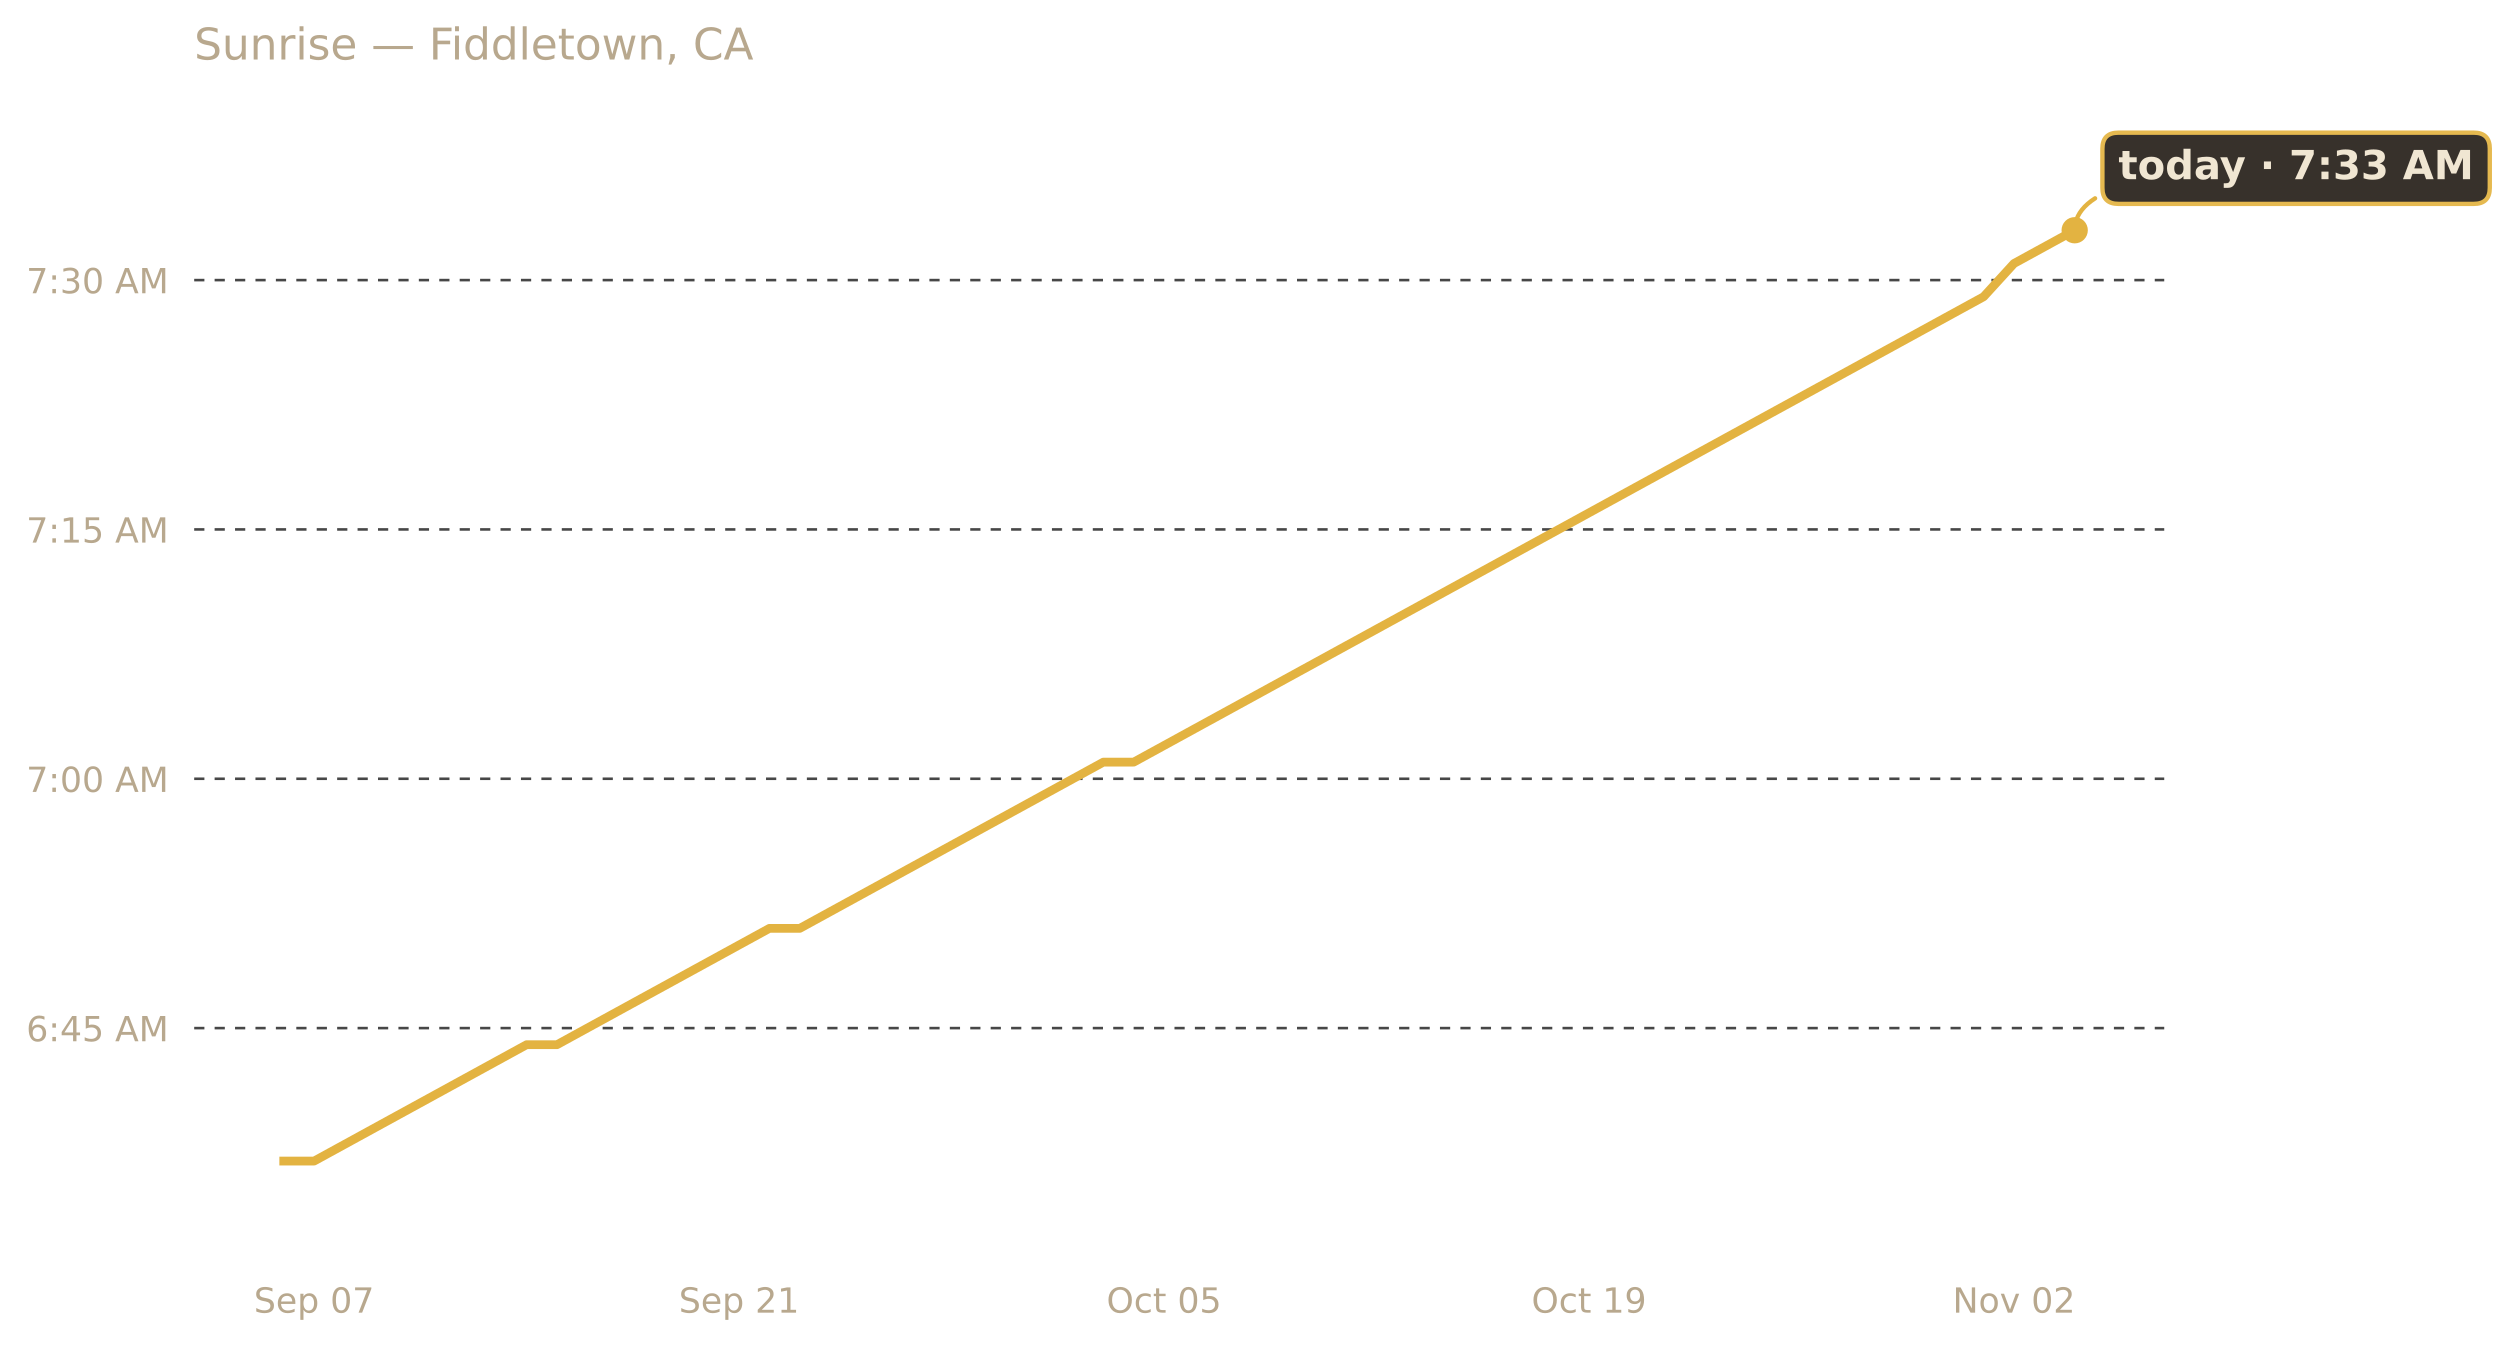
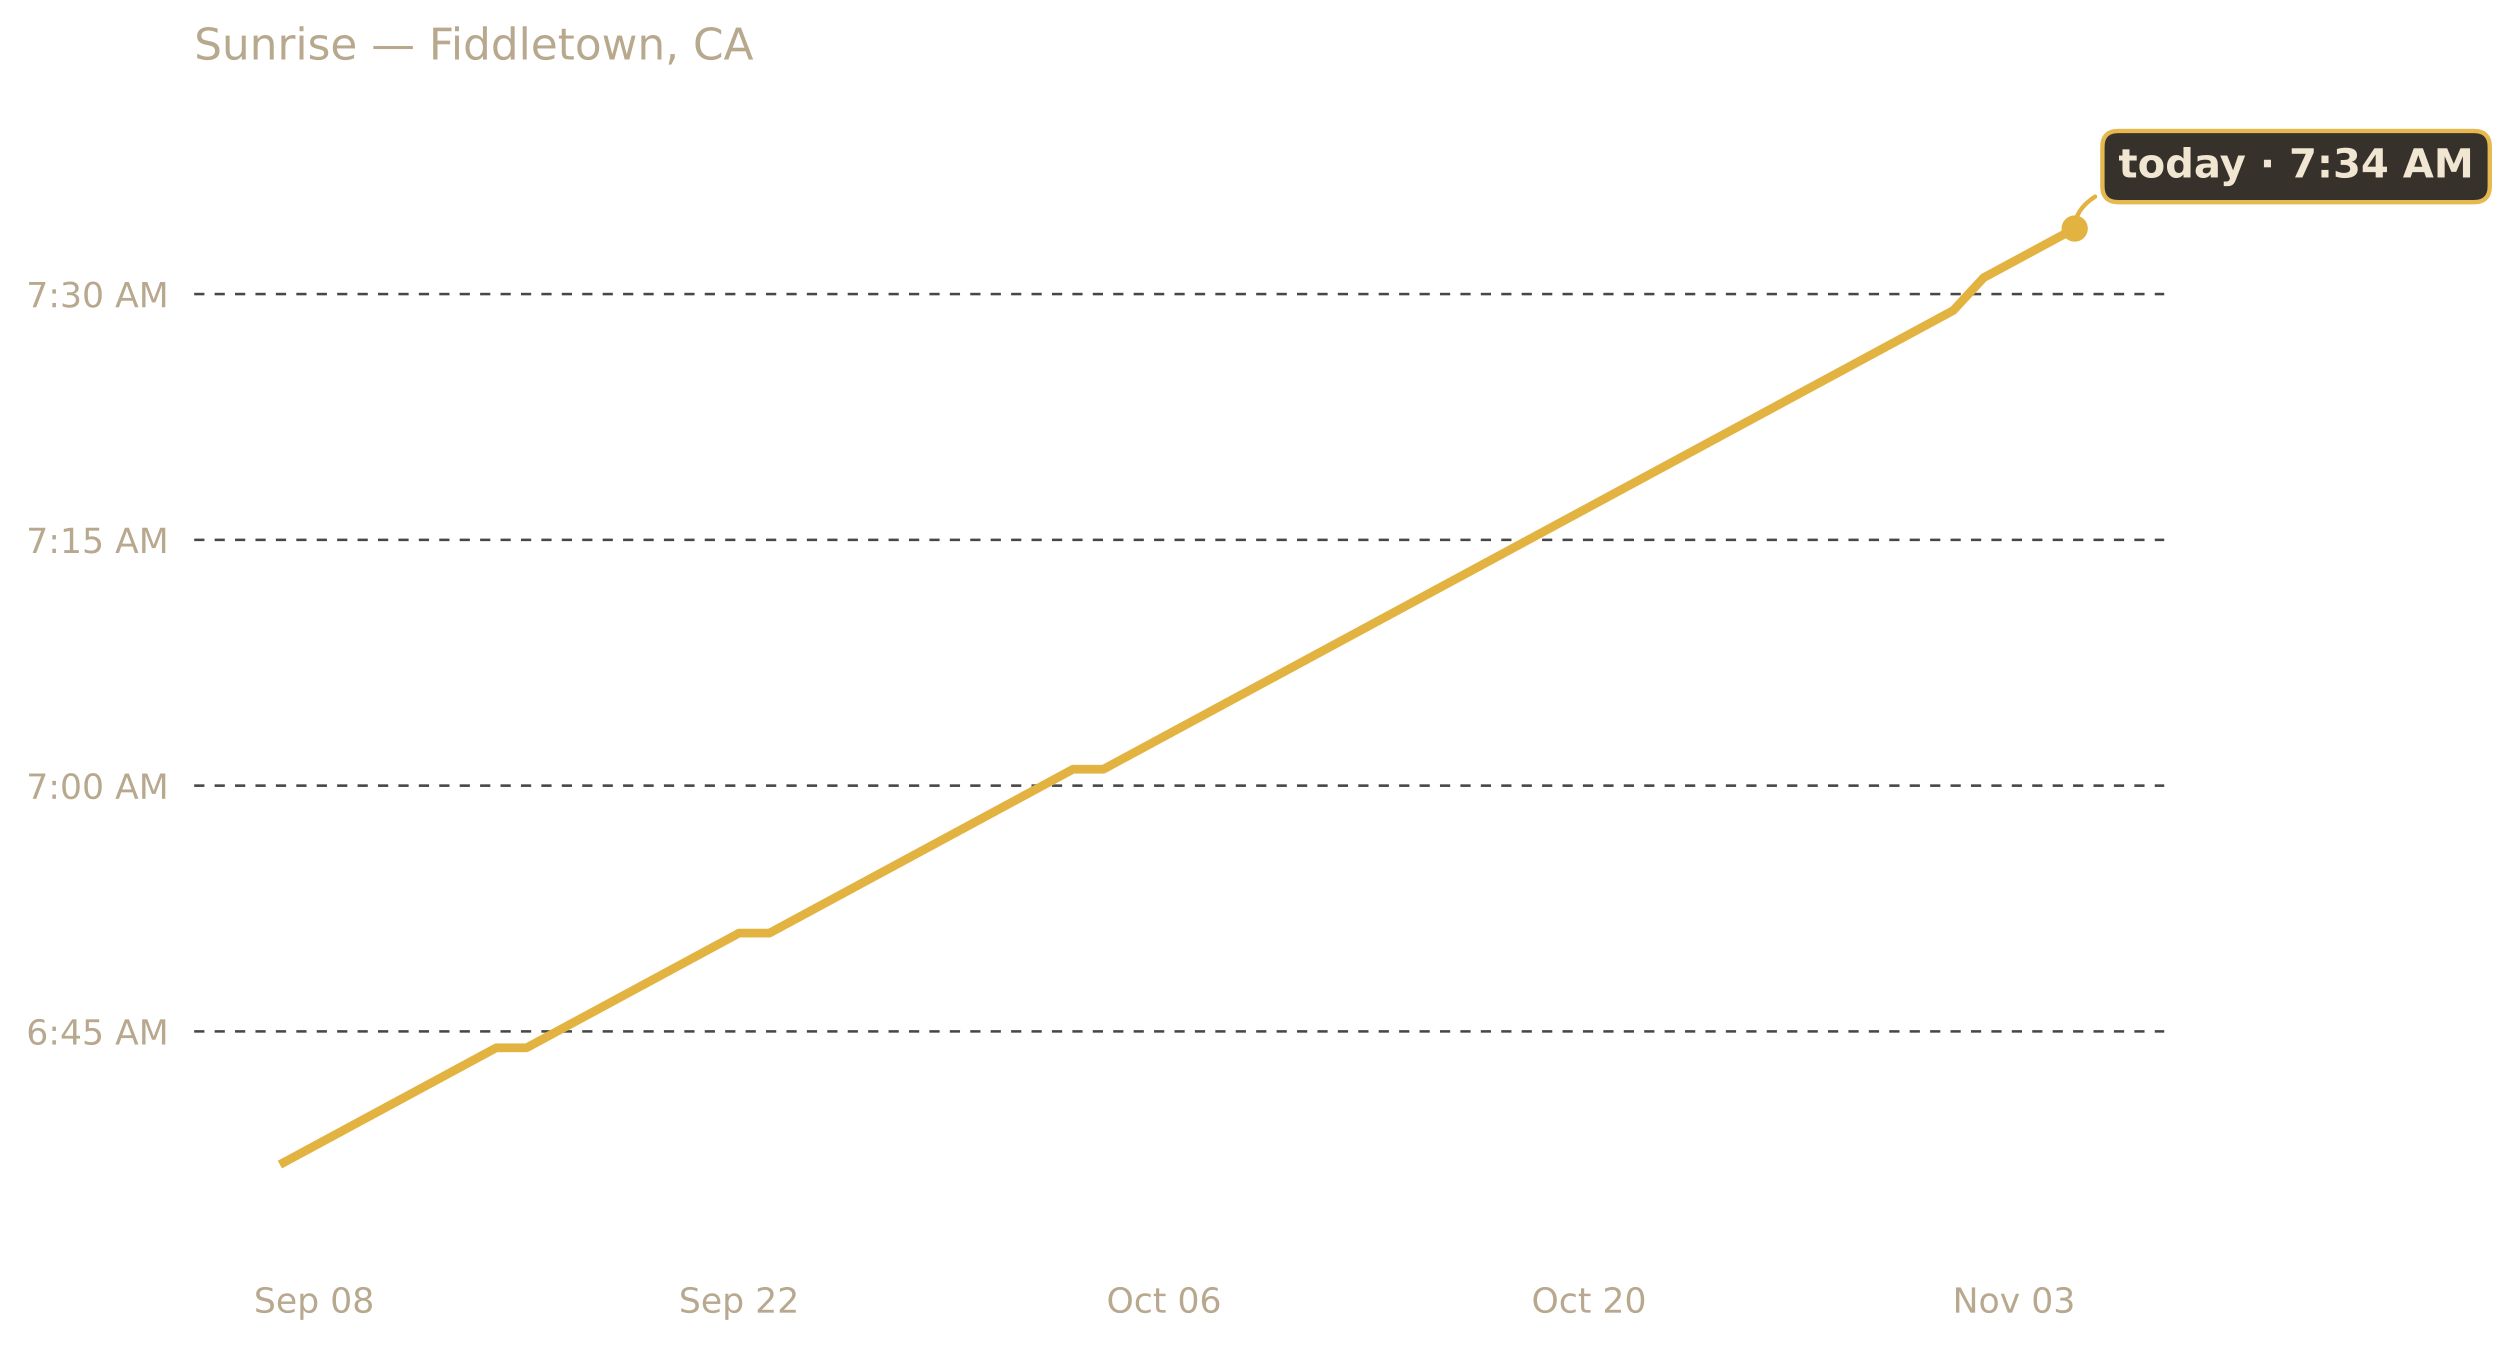
<svg xmlns="http://www.w3.org/2000/svg" xmlns:xlink="http://www.w3.org/1999/xlink" width="685.516pt" height="369.112pt" viewBox="0 0 685.516 369.112" version="1.1">
  <defs>
    <style type="text/css">*{stroke-linejoin: round; stroke-linecap: butt}</style>
  </defs>
  <g id="figure_1">
    <g id="patch_1">
      <path d="M 0 369.112  L 685.516 369.112  L 685.516 0  L 0 0  L 0 369.112  z " style="fill: none; opacity: 0" />
    </g>
    <g id="axes_1">
      <g id="patch_2">
        <path d="M 53.248 345.718  L 593.447 345.718  L 593.447 30.318  L 53.248 30.318  L 53.248 345.718  z " style="fill: none" />
      </g>
      <g id="matplotlib.axis_1">
        <g id="xtick_1">
          <g id="text_1">
            <g style="fill: #b8a88e" transform="translate(69.6183 359.9366) scale(0.095 -0.095)">
              <defs>
                <path id="DejaVuSans-53" d="M 3425 4513  L 3425 3897  Q 3066 4069 2747 4153  Q 2428 4238 2131 4238  Q 1616 4238 1336 4038  Q 1056 3838 1056 3469  Q 1056 3159 1242 3001  Q 1428 2844 1947 2747  L 2328 2669  Q 3034 2534 3370 2195  Q 3706 1856 3706 1288  Q 3706 609 3251 259  Q 2797 -91 1919 -91  Q 1588 -91 1214 -16  Q 841 59 441 206  L 441 856  Q 825 641 1194 531  Q 1563 422 1919 422  Q 2459 422 2753 634  Q 3047 847 3047 1241  Q 3047 1584 2836 1778  Q 2625 1972 2144 2069  L 1759 2144  Q 1053 2284 737 2584  Q 422 2884 422 3419  Q 422 4038 858 4394  Q 1294 4750 2059 4750  Q 2388 4750 2728 4690  Q 3069 4631 3425 4513  z " transform="scale(0.015625)" />
                <path id="DejaVuSans-65" d="M 3597 1894  L 3597 1613  L 953 1613  Q 991 1019 1311 708  Q 1631 397 2203 397  Q 2534 397 2845 478  Q 3156 559 3463 722  L 3463 178  Q 3153 47 2828 -22  Q 2503 -91 2169 -91  Q 1331 -91 842 396  Q 353 884 353 1716  Q 353 2575 817 3079  Q 1281 3584 2069 3584  Q 2775 3584 3186 3129  Q 3597 2675 3597 1894  z M 3022 2063  Q 3016 2534 2758 2815  Q 2500 3097 2075 3097  Q 1594 3097 1305 2825  Q 1016 2553 972 2059  L 3022 2063  z " transform="scale(0.015625)" />
                <path id="DejaVuSans-70" d="M 1159 525  L 1159 -1331  L 581 -1331  L 581 3500  L 1159 3500  L 1159 2969  Q 1341 3281 1617 3432  Q 1894 3584 2278 3584  Q 2916 3584 3314 3078  Q 3713 2572 3713 1747  Q 3713 922 3314 415  Q 2916 -91 2278 -91  Q 1894 -91 1617 61  Q 1341 213 1159 525  z M 3116 1747  Q 3116 2381 2855 2742  Q 2594 3103 2138 3103  Q 1681 3103 1420 2742  Q 1159 2381 1159 1747  Q 1159 1113 1420 752  Q 1681 391 2138 391  Q 2594 391 2855 752  Q 3116 1113 3116 1747  z " transform="scale(0.015625)" />
                <path id="DejaVuSans-20" transform="scale(0.015625)" />
                <path id="DejaVuSans-30" d="M 2034 4250  Q 1547 4250 1301 3770  Q 1056 3291 1056 2328  Q 1056 1369 1301 889  Q 1547 409 2034 409  Q 2525 409 2770 889  Q 3016 1369 3016 2328  Q 3016 3291 2770 3770  Q 2525 4250 2034 4250  z M 2034 4750  Q 2819 4750 3233 4129  Q 3647 3509 3647 2328  Q 3647 1150 3233 529  Q 2819 -91 2034 -91  Q 1250 -91 836 529  Q 422 1150 422 2328  Q 422 3509 836 4129  Q 1250 4750 2034 4750  z " transform="scale(0.015625)" />
-                 <path id="DejaVuSans-37" d="M 525 4666  L 3525 4666  L 3525 4397  L 1831 0  L 1172 0  L 2766 4134  L 525 4134  L 525 4666  z " transform="scale(0.015625)" />
+                 <path id="DejaVuSans-38" d="M 2034 2216  Q 1584 2216 1326 1975  Q 1069 1734 1069 1313  Q 1069 891 1326 650  Q 1584 409 2034 409  Q 2484 409 2743 651  Q 3003 894 3003 1313  Q 3003 1734 2745 1975  Q 2488 2216 2034 2216  z M 1403 2484  Q 997 2584 770 2862  Q 544 3141 544 3541  Q 544 4100 942 4425  Q 1341 4750 2034 4750  Q 2731 4750 3128 4425  Q 3525 4100 3525 3541  Q 3525 3141 3298 2862  Q 3072 2584 2669 2484  Q 3125 2378 3379 2068  Q 3634 1759 3634 1313  Q 3634 634 3220 271  Q 2806 -91 2034 -91  Q 1263 -91 848 271  Q 434 634 434 1313  Q 434 1759 690 2068  Q 947 2378 1403 2484  z M 1172 3481  Q 1172 3119 1398 2916  Q 1625 2713 2034 2713  Q 2441 2713 2670 2916  Q 2900 3119 2900 3481  Q 2900 3844 2670 4047  Q 2441 4250 2034 4250  Q 1625 4250 1398 4047  Q 1172 3844 1172 3481  z " transform="scale(0.015625)" />
              </defs>
              <use xlink:href="#DejaVuSans-53" />
              <use xlink:href="#DejaVuSans-65" x="63.477" />
              <use xlink:href="#DejaVuSans-70" x="125" />
              <use xlink:href="#DejaVuSans-20" x="188.477" />
              <use xlink:href="#DejaVuSans-30" x="220.264" />
-               <use xlink:href="#DejaVuSans-37" x="283.887" />
+               <use xlink:href="#DejaVuSans-38" x="283.887" />
            </g>
          </g>
        </g>
        <g id="xtick_2">
          <g id="text_2">
            <g style="fill: #b8a88e" transform="translate(186.1481 359.9366) scale(0.095 -0.095)">
              <defs>
                <path id="DejaVuSans-32" d="M 1228 531  L 3431 531  L 3431 0  L 469 0  L 469 531  Q 828 903 1448 1529  Q 2069 2156 2228 2338  Q 2531 2678 2651 2914  Q 2772 3150 2772 3378  Q 2772 3750 2511 3984  Q 2250 4219 1831 4219  Q 1534 4219 1204 4116  Q 875 4013 500 3803  L 500 4441  Q 881 4594 1212 4672  Q 1544 4750 1819 4750  Q 2544 4750 2975 4387  Q 3406 4025 3406 3419  Q 3406 3131 3298 2873  Q 3191 2616 2906 2266  Q 2828 2175 2409 1742  Q 1991 1309 1228 531  z " transform="scale(0.015625)" />
-                 <path id="DejaVuSans-31" d="M 794 531  L 1825 531  L 1825 4091  L 703 3866  L 703 4441  L 1819 4666  L 2450 4666  L 2450 531  L 3481 531  L 3481 0  L 794 0  L 794 531  z " transform="scale(0.015625)" />
              </defs>
              <use xlink:href="#DejaVuSans-53" />
              <use xlink:href="#DejaVuSans-65" x="63.477" />
              <use xlink:href="#DejaVuSans-70" x="125" />
              <use xlink:href="#DejaVuSans-20" x="188.477" />
              <use xlink:href="#DejaVuSans-32" x="220.264" />
-               <use xlink:href="#DejaVuSans-31" x="283.887" />
+               <use xlink:href="#DejaVuSans-32" x="283.887" />
            </g>
          </g>
        </g>
        <g id="xtick_3">
          <g id="text_3">
            <g style="fill: #b8a88e" transform="translate(303.4187 359.9366) scale(0.095 -0.095)">
              <defs>
                <path id="DejaVuSans-4f" d="M 2522 4238  Q 1834 4238 1429 3725  Q 1025 3213 1025 2328  Q 1025 1447 1429 934  Q 1834 422 2522 422  Q 3209 422 3611 934  Q 4013 1447 4013 2328  Q 4013 3213 3611 3725  Q 3209 4238 2522 4238  z M 2522 4750  Q 3503 4750 4090 4092  Q 4678 3434 4678 2328  Q 4678 1225 4090 567  Q 3503 -91 2522 -91  Q 1538 -91 948 565  Q 359 1222 359 2328  Q 359 3434 948 4092  Q 1538 4750 2522 4750  z " transform="scale(0.015625)" />
                <path id="DejaVuSans-63" d="M 3122 3366  L 3122 2828  Q 2878 2963 2633 3030  Q 2388 3097 2138 3097  Q 1578 3097 1268 2742  Q 959 2388 959 1747  Q 959 1106 1268 751  Q 1578 397 2138 397  Q 2388 397 2633 464  Q 2878 531 3122 666  L 3122 134  Q 2881 22 2623 -34  Q 2366 -91 2075 -91  Q 1284 -91 818 406  Q 353 903 353 1747  Q 353 2603 823 3093  Q 1294 3584 2113 3584  Q 2378 3584 2631 3529  Q 2884 3475 3122 3366  z " transform="scale(0.015625)" />
                <path id="DejaVuSans-74" d="M 1172 4494  L 1172 3500  L 2356 3500  L 2356 3053  L 1172 3053  L 1172 1153  Q 1172 725 1289 603  Q 1406 481 1766 481  L 2356 481  L 2356 0  L 1766 0  Q 1100 0 847 248  Q 594 497 594 1153  L 594 3053  L 172 3053  L 172 3500  L 594 3500  L 594 4494  L 1172 4494  z " transform="scale(0.015625)" />
-                 <path id="DejaVuSans-35" d="M 691 4666  L 3169 4666  L 3169 4134  L 1269 4134  L 1269 2991  Q 1406 3038 1543 3061  Q 1681 3084 1819 3084  Q 2600 3084 3056 2656  Q 3513 2228 3513 1497  Q 3513 744 3044 326  Q 2575 -91 1722 -91  Q 1428 -91 1123 -41  Q 819 9 494 109  L 494 744  Q 775 591 1075 516  Q 1375 441 1709 441  Q 2250 441 2565 725  Q 2881 1009 2881 1497  Q 2881 1984 2565 2268  Q 2250 2553 1709 2553  Q 1456 2553 1204 2497  Q 953 2441 691 2322  L 691 4666  z " transform="scale(0.015625)" />
+                 <path id="DejaVuSans-36" d="M 2113 2584  Q 1688 2584 1439 2293  Q 1191 2003 1191 1497  Q 1191 994 1439 701  Q 1688 409 2113 409  Q 2538 409 2786 701  Q 3034 994 3034 1497  Q 3034 2003 2786 2293  Q 2538 2584 2113 2584  z M 3366 4563  L 3366 3988  Q 3128 4100 2886 4159  Q 2644 4219 2406 4219  Q 1781 4219 1451 3797  Q 1122 3375 1075 2522  Q 1259 2794 1537 2939  Q 1816 3084 2150 3084  Q 2853 3084 3261 2657  Q 3669 2231 3669 1497  Q 3669 778 3244 343  Q 2819 -91 2113 -91  Q 1303 -91 875 529  Q 447 1150 447 2328  Q 447 3434 972 4092  Q 1497 4750 2381 4750  Q 2619 4750 2861 4703  Q 3103 4656 3366 4563  z " transform="scale(0.015625)" />
              </defs>
              <use xlink:href="#DejaVuSans-4f" />
              <use xlink:href="#DejaVuSans-63" x="78.711" />
              <use xlink:href="#DejaVuSans-74" x="133.691" />
              <use xlink:href="#DejaVuSans-20" x="172.9" />
              <use xlink:href="#DejaVuSans-30" x="204.688" />
-               <use xlink:href="#DejaVuSans-35" x="268.311" />
+               <use xlink:href="#DejaVuSans-36" x="268.311" />
            </g>
          </g>
        </g>
        <g id="xtick_4">
          <g id="text_4">
            <g style="fill: #b8a88e" transform="translate(419.9486 359.9366) scale(0.095 -0.095)">
-               <defs>
-                 <path id="DejaVuSans-39" d="M 703 97  L 703 672  Q 941 559 1184 500  Q 1428 441 1663 441  Q 2288 441 2617 861  Q 2947 1281 2994 2138  Q 2813 1869 2534 1725  Q 2256 1581 1919 1581  Q 1219 1581 811 2004  Q 403 2428 403 3163  Q 403 3881 828 4315  Q 1253 4750 1959 4750  Q 2769 4750 3195 4129  Q 3622 3509 3622 2328  Q 3622 1225 3098 567  Q 2575 -91 1691 -91  Q 1453 -91 1209 -44  Q 966 3 703 97  z M 1959 2075  Q 2384 2075 2632 2365  Q 2881 2656 2881 3163  Q 2881 3666 2632 3958  Q 2384 4250 1959 4250  Q 1534 4250 1286 3958  Q 1038 3666 1038 3163  Q 1038 2656 1286 2365  Q 1534 2075 1959 2075  z " transform="scale(0.015625)" />
-               </defs>
              <use xlink:href="#DejaVuSans-4f" />
              <use xlink:href="#DejaVuSans-63" x="78.711" />
              <use xlink:href="#DejaVuSans-74" x="133.691" />
              <use xlink:href="#DejaVuSans-20" x="172.9" />
-               <use xlink:href="#DejaVuSans-31" x="204.688" />
-               <use xlink:href="#DejaVuSans-39" x="268.311" />
+               <use xlink:href="#DejaVuSans-32" x="204.688" />
+               <use xlink:href="#DejaVuSans-30" x="268.311" />
            </g>
          </g>
        </g>
        <g id="xtick_5">
          <g id="text_5">
            <g style="fill: #b8a88e" transform="translate(535.42 359.9366) scale(0.095 -0.095)">
              <defs>
                <path id="DejaVuSans-4e" d="M 628 4666  L 1478 4666  L 3547 763  L 3547 4666  L 4159 4666  L 4159 0  L 3309 0  L 1241 3903  L 1241 0  L 628 0  L 628 4666  z " transform="scale(0.015625)" />
                <path id="DejaVuSans-6f" d="M 1959 3097  Q 1497 3097 1228 2736  Q 959 2375 959 1747  Q 959 1119 1226 758  Q 1494 397 1959 397  Q 2419 397 2687 759  Q 2956 1122 2956 1747  Q 2956 2369 2687 2733  Q 2419 3097 1959 3097  z M 1959 3584  Q 2709 3584 3137 3096  Q 3566 2609 3566 1747  Q 3566 888 3137 398  Q 2709 -91 1959 -91  Q 1206 -91 779 398  Q 353 888 353 1747  Q 353 2609 779 3096  Q 1206 3584 1959 3584  z " transform="scale(0.015625)" />
                <path id="DejaVuSans-76" d="M 191 3500  L 800 3500  L 1894 563  L 2988 3500  L 3597 3500  L 2284 0  L 1503 0  L 191 3500  z " transform="scale(0.015625)" />
+                 <path id="DejaVuSans-33" d="M 2597 2516  Q 3050 2419 3304 2112  Q 3559 1806 3559 1356  Q 3559 666 3084 287  Q 2609 -91 1734 -91  Q 1441 -91 1130 -33  Q 819 25 488 141  L 488 750  Q 750 597 1062 519  Q 1375 441 1716 441  Q 2309 441 2620 675  Q 2931 909 2931 1356  Q 2931 1769 2642 2001  Q 2353 2234 1838 2234  L 1294 2234  L 1294 2753  L 1863 2753  Q 2328 2753 2575 2939  Q 2822 3125 2822 3475  Q 2822 3834 2567 4026  Q 2313 4219 1838 4219  Q 1578 4219 1281 4162  Q 984 4106 628 3988  L 628 4550  Q 988 4650 1302 4700  Q 1616 4750 1894 4750  Q 2613 4750 3031 4423  Q 3450 4097 3450 3541  Q 3450 3153 3228 2886  Q 3006 2619 2597 2516  z " transform="scale(0.015625)" />
              </defs>
              <use xlink:href="#DejaVuSans-4e" />
              <use xlink:href="#DejaVuSans-6f" x="74.805" />
              <use xlink:href="#DejaVuSans-76" x="135.986" />
              <use xlink:href="#DejaVuSans-20" x="195.166" />
              <use xlink:href="#DejaVuSans-30" x="226.953" />
-               <use xlink:href="#DejaVuSans-32" x="290.576" />
+               <use xlink:href="#DejaVuSans-33" x="290.576" />
            </g>
          </g>
        </g>
      </g>
      <g id="matplotlib.axis_2">
        <g id="ytick_1">
          <g id="line2d_1">
-             <path d="M 53.248 281.909  L 593.447 281.909  " clip-path="url(#pd5f3e07968)" style="fill: none; stroke-dasharray: 2.8,2.8; stroke-dashoffset: 0; stroke: #474747; stroke-width: 0.7" />
+             <path d="M 53.248 282.818  L 593.447 282.818  " clip-path="url(#pf8ebdeb19d)" style="fill: none; stroke-dasharray: 2.8,2.8; stroke-dashoffset: 0; stroke: #474747; stroke-width: 0.7" />
          </g>
          <g id="text_6">
-             <g style="fill: #b8a88e" transform="translate(7.2 285.5181) scale(0.095 -0.095)">
-               <defs>
-                 <path id="DejaVuSans-36" d="M 2113 2584  Q 1688 2584 1439 2293  Q 1191 2003 1191 1497  Q 1191 994 1439 701  Q 1688 409 2113 409  Q 2538 409 2786 701  Q 3034 994 3034 1497  Q 3034 2003 2786 2293  Q 2538 2584 2113 2584  z M 3366 4563  L 3366 3988  Q 3128 4100 2886 4159  Q 2644 4219 2406 4219  Q 1781 4219 1451 3797  Q 1122 3375 1075 2522  Q 1259 2794 1537 2939  Q 1816 3084 2150 3084  Q 2853 3084 3261 2657  Q 3669 2231 3669 1497  Q 3669 778 3244 343  Q 2819 -91 2113 -91  Q 1303 -91 875 529  Q 447 1150 447 2328  Q 447 3434 972 4092  Q 1497 4750 2381 4750  Q 2619 4750 2861 4703  Q 3103 4656 3366 4563  z " transform="scale(0.015625)" />
+             <g style="fill: #b8a88e" transform="translate(7.2 286.4271) scale(0.095 -0.095)">
+               <defs>
                <path id="DejaVuSans-3a" d="M 750 794  L 1409 794  L 1409 0  L 750 0  L 750 794  z M 750 3309  L 1409 3309  L 1409 2516  L 750 2516  L 750 3309  z " transform="scale(0.015625)" />
                <path id="DejaVuSans-34" d="M 2419 4116  L 825 1625  L 2419 1625  L 2419 4116  z M 2253 4666  L 3047 4666  L 3047 1625  L 3713 1625  L 3713 1100  L 3047 1100  L 3047 0  L 2419 0  L 2419 1100  L 313 1100  L 313 1709  L 2253 4666  z " transform="scale(0.015625)" />
+                 <path id="DejaVuSans-35" d="M 691 4666  L 3169 4666  L 3169 4134  L 1269 4134  L 1269 2991  Q 1406 3038 1543 3061  Q 1681 3084 1819 3084  Q 2600 3084 3056 2656  Q 3513 2228 3513 1497  Q 3513 744 3044 326  Q 2575 -91 1722 -91  Q 1428 -91 1123 -41  Q 819 9 494 109  L 494 744  Q 775 591 1075 516  Q 1375 441 1709 441  Q 2250 441 2565 725  Q 2881 1009 2881 1497  Q 2881 1984 2565 2268  Q 2250 2553 1709 2553  Q 1456 2553 1204 2497  Q 953 2441 691 2322  L 691 4666  z " transform="scale(0.015625)" />
                <path id="DejaVuSans-41" d="M 2188 4044  L 1331 1722  L 3047 1722  L 2188 4044  z M 1831 4666  L 2547 4666  L 4325 0  L 3669 0  L 3244 1197  L 1141 1197  L 716 0  L 50 0  L 1831 4666  z " transform="scale(0.015625)" />
                <path id="DejaVuSans-4d" d="M 628 4666  L 1569 4666  L 2759 1491  L 3956 4666  L 4897 4666  L 4897 0  L 4281 0  L 4281 4097  L 3078 897  L 2444 897  L 1241 4097  L 1241 0  L 628 0  L 628 4666  z " transform="scale(0.015625)" />
              </defs>
              <use xlink:href="#DejaVuSans-36" />
              <use xlink:href="#DejaVuSans-3a" x="63.623" />
              <use xlink:href="#DejaVuSans-34" x="97.314" />
              <use xlink:href="#DejaVuSans-35" x="160.938" />
              <use xlink:href="#DejaVuSans-20" x="224.561" />
              <use xlink:href="#DejaVuSans-41" x="256.348" />
              <use xlink:href="#DejaVuSans-4d" x="324.756" />
            </g>
          </g>
        </g>
        <g id="ytick_2">
          <g id="line2d_2">
-             <path d="M 53.248 213.542  L 593.447 213.542  " clip-path="url(#pd5f3e07968)" style="fill: none; stroke-dasharray: 2.8,2.8; stroke-dashoffset: 0; stroke: #474747; stroke-width: 0.7" />
+             <path d="M 53.248 215.425  L 593.447 215.425  " clip-path="url(#pf8ebdeb19d)" style="fill: none; stroke-dasharray: 2.8,2.8; stroke-dashoffset: 0; stroke: #474747; stroke-width: 0.7" />
          </g>
          <g id="text_7">
-             <g style="fill: #b8a88e" transform="translate(7.2 217.1511) scale(0.095 -0.095)">
+             <g style="fill: #b8a88e" transform="translate(7.2 219.0339) scale(0.095 -0.095)">
+               <defs>
+                 <path id="DejaVuSans-37" d="M 525 4666  L 3525 4666  L 3525 4397  L 1831 0  L 1172 0  L 2766 4134  L 525 4134  L 525 4666  z " transform="scale(0.015625)" />
+               </defs>
              <use xlink:href="#DejaVuSans-37" />
              <use xlink:href="#DejaVuSans-3a" x="63.623" />
              <use xlink:href="#DejaVuSans-30" x="97.314" />
              <use xlink:href="#DejaVuSans-30" x="160.938" />
              <use xlink:href="#DejaVuSans-20" x="224.561" />
              <use xlink:href="#DejaVuSans-41" x="256.348" />
              <use xlink:href="#DejaVuSans-4d" x="324.756" />
            </g>
          </g>
        </g>
        <g id="ytick_3">
          <g id="line2d_3">
-             <path d="M 53.248 145.175  L 593.447 145.175  " clip-path="url(#pd5f3e07968)" style="fill: none; stroke-dasharray: 2.8,2.8; stroke-dashoffset: 0; stroke: #474747; stroke-width: 0.7" />
+             <path d="M 53.248 148.032  L 593.447 148.032  " clip-path="url(#pf8ebdeb19d)" style="fill: none; stroke-dasharray: 2.8,2.8; stroke-dashoffset: 0; stroke: #474747; stroke-width: 0.7" />
          </g>
          <g id="text_8">
-             <g style="fill: #b8a88e" transform="translate(7.2 148.784) scale(0.095 -0.095)">
+             <g style="fill: #b8a88e" transform="translate(7.2 151.6408) scale(0.095 -0.095)">
+               <defs>
+                 <path id="DejaVuSans-31" d="M 794 531  L 1825 531  L 1825 4091  L 703 3866  L 703 4441  L 1819 4666  L 2450 4666  L 2450 531  L 3481 531  L 3481 0  L 794 0  L 794 531  z " transform="scale(0.015625)" />
+               </defs>
              <use xlink:href="#DejaVuSans-37" />
              <use xlink:href="#DejaVuSans-3a" x="63.623" />
              <use xlink:href="#DejaVuSans-31" x="97.314" />
              <use xlink:href="#DejaVuSans-35" x="160.938" />
              <use xlink:href="#DejaVuSans-20" x="224.561" />
              <use xlink:href="#DejaVuSans-41" x="256.348" />
              <use xlink:href="#DejaVuSans-4d" x="324.756" />
            </g>
          </g>
        </g>
        <g id="ytick_4">
          <g id="line2d_4">
-             <path d="M 53.248 76.808  L 593.447 76.808  " clip-path="url(#pd5f3e07968)" style="fill: none; stroke-dasharray: 2.8,2.8; stroke-dashoffset: 0; stroke: #474747; stroke-width: 0.7" />
+             <path d="M 53.248 80.638  L 593.447 80.638  " clip-path="url(#pf8ebdeb19d)" style="fill: none; stroke-dasharray: 2.8,2.8; stroke-dashoffset: 0; stroke: #474747; stroke-width: 0.7" />
          </g>
          <g id="text_9">
-             <g style="fill: #b8a88e" transform="translate(7.2 80.41698) scale(0.095 -0.095)">
-               <defs>
-                 <path id="DejaVuSans-33" d="M 2597 2516  Q 3050 2419 3304 2112  Q 3559 1806 3559 1356  Q 3559 666 3084 287  Q 2609 -91 1734 -91  Q 1441 -91 1130 -33  Q 819 25 488 141  L 488 750  Q 750 597 1062 519  Q 1375 441 1716 441  Q 2309 441 2620 675  Q 2931 909 2931 1356  Q 2931 1769 2642 2001  Q 2353 2234 1838 2234  L 1294 2234  L 1294 2753  L 1863 2753  Q 2328 2753 2575 2939  Q 2822 3125 2822 3475  Q 2822 3834 2567 4026  Q 2313 4219 1838 4219  Q 1578 4219 1281 4162  Q 984 4106 628 3988  L 628 4550  Q 988 4650 1302 4700  Q 1616 4750 1894 4750  Q 2613 4750 3031 4423  Q 3450 4097 3450 3541  Q 3450 3153 3228 2886  Q 3006 2619 2597 2516  z " transform="scale(0.015625)" />
-               </defs>
+             <g style="fill: #b8a88e" transform="translate(7.2 84.24761) scale(0.095 -0.095)">
              <use xlink:href="#DejaVuSans-37" />
              <use xlink:href="#DejaVuSans-3a" x="63.623" />
              <use xlink:href="#DejaVuSans-33" x="97.314" />
              <use xlink:href="#DejaVuSans-30" x="160.938" />
              <use xlink:href="#DejaVuSans-20" x="224.561" />
              <use xlink:href="#DejaVuSans-41" x="256.348" />
              <use xlink:href="#DejaVuSans-4d" x="324.756" />
            </g>
          </g>
        </g>
      </g>
      <g id="line2d_5">
-         <path d="M 77.802 318.371  L 86.126 318.371  L 94.45 313.814  L 102.773 309.256  L 111.097 304.698  L 119.42 300.14  L 127.744 295.582  L 136.067 291.024  L 144.391 286.467  L 152.715 286.467  L 161.038 281.909  L 169.362 277.351  L 177.685 272.793  L 186.009 268.235  L 194.332 263.678  L 202.656 259.12  L 210.979 254.562  L 219.303 254.562  L 227.627 250.004  L 235.95 245.446  L 244.274 240.889  L 252.597 236.331  L 260.921 231.773  L 269.244 227.215  L 277.568 222.657  L 285.891 218.1  L 294.215 213.542  L 302.539 208.984  L 310.862 208.984  L 319.186 204.426  L 327.509 199.868  L 335.833 195.311  L 344.156 190.753  L 352.48 186.195  L 360.804 181.637  L 369.127 177.079  L 377.451 172.522  L 385.774 167.964  L 394.098 163.406  L 402.421 158.848  L 410.745 154.29  L 419.068 149.733  L 427.392 145.175  L 435.716 140.617  L 444.039 136.059  L 452.363 131.501  L 460.686 126.944  L 469.01 122.386  L 477.333 117.828  L 485.657 113.27  L 493.981 108.712  L 502.304 104.155  L 510.628 99.597  L 518.951 95.039  L 527.275 90.481  L 535.598 85.923  L 543.922 81.366  L 552.245 72.25  L 560.569 67.692  L 568.893 63.134  " clip-path="url(#pd5f3e07968)" style="fill: none; stroke: #e3b341; stroke-width: 2.4; stroke-linecap: square" />
+         <path d="M 77.802 318.761  L 86.126 314.268  L 94.45 309.775  L 102.773 305.282  L 111.097 300.789  L 119.42 296.296  L 127.744 291.804  L 136.067 287.311  L 144.391 287.311  L 152.715 282.818  L 161.038 278.325  L 169.362 273.832  L 177.685 269.339  L 186.009 264.846  L 194.332 260.353  L 202.656 255.861  L 210.979 255.861  L 219.303 251.368  L 227.627 246.875  L 235.95 242.382  L 244.274 237.889  L 252.597 233.396  L 260.921 228.903  L 269.244 224.41  L 277.568 219.918  L 285.891 215.425  L 294.215 210.932  L 302.539 210.932  L 310.862 206.439  L 319.186 201.946  L 327.509 197.453  L 335.833 192.96  L 344.156 188.467  L 352.48 183.975  L 360.804 179.482  L 369.127 174.989  L 377.451 170.496  L 385.774 166.003  L 394.098 161.51  L 402.421 157.017  L 410.745 152.524  L 419.068 148.032  L 427.392 143.539  L 435.716 139.046  L 444.039 134.553  L 452.363 130.06  L 460.686 125.567  L 469.01 121.074  L 477.333 116.581  L 485.657 112.088  L 493.981 107.596  L 502.304 103.103  L 510.628 98.61  L 518.951 94.117  L 527.275 89.624  L 535.598 85.131  L 543.922 76.145  L 552.245 71.653  L 560.569 67.16  L 568.893 62.667  " clip-path="url(#pf8ebdeb19d)" style="fill: none; stroke: #e3b341; stroke-width: 2.4; stroke-linecap: square" />
      </g>
      <g id="patch_3">
-         <path d="M 574.481 54.387  Q 570.003 57.265 569.113 61.147  " style="fill: none; stroke: #e3b341; stroke-width: 1.2; stroke-linecap: round" />
+         <path d="M 574.481 53.92  Q 570.003 56.798 569.113 60.68  " style="fill: none; stroke: #e3b341; stroke-width: 1.2; stroke-linecap: round" />
      </g>
      <g id="text_10">
        <g id="patch_4">
-           <path d="M 580.893 55.908  L 678.316 55.908  Q 682.716 55.908 682.716 51.508  L 682.716 40.776  Q 682.716 36.376 678.316 36.376  L 580.893 36.376  Q 576.493 36.376 576.493 40.776  L 576.493 51.508  Q 576.493 55.908 580.893 55.908  z " style="fill: #262019; opacity: 0.92; stroke: #e3b341; stroke-width: 1.2; stroke-linejoin: miter" />
-         </g>
-         <g style="fill: #f0e6d2" transform="translate(580.8926 49.13431) scale(0.11 -0.11)">
+           <path d="M 580.893 55.44  L 678.316 55.44  Q 682.716 55.44 682.716 51.04  L 682.716 40.309  Q 682.716 35.909 678.316 35.909  L 580.893 35.909  Q 576.493 35.909 576.493 40.309  L 576.493 51.04  Q 576.493 55.44 580.893 55.44  z " style="fill: #262019; opacity: 0.92; stroke: #e3b341; stroke-width: 1.2; stroke-linejoin: miter" />
+         </g>
+         <g style="fill: #f0e6d2" transform="translate(580.8926 48.66684) scale(0.11 -0.11)">
          <defs>
            <path id="DejaVuSans-Bold-74" d="M 1759 4494  L 1759 3500  L 2913 3500  L 2913 2700  L 1759 2700  L 1759 1216  Q 1759 972 1856 886  Q 1953 800 2241 800  L 2816 800  L 2816 0  L 1856 0  Q 1194 0 917 276  Q 641 553 641 1216  L 641 2700  L 84 2700  L 84 3500  L 641 3500  L 641 4494  L 1759 4494  z " transform="scale(0.015625)" />
            <path id="DejaVuSans-Bold-6f" d="M 2203 2784  Q 1831 2784 1636 2517  Q 1441 2250 1441 1747  Q 1441 1244 1636 976  Q 1831 709 2203 709  Q 2569 709 2762 976  Q 2956 1244 2956 1747  Q 2956 2250 2762 2517  Q 2569 2784 2203 2784  z M 2203 3584  Q 3106 3584 3614 3096  Q 4122 2609 4122 1747  Q 4122 884 3614 396  Q 3106 -91 2203 -91  Q 1297 -91 786 396  Q 275 884 275 1747  Q 275 2609 786 3096  Q 1297 3584 2203 3584  z " transform="scale(0.015625)" />
            <path id="DejaVuSans-Bold-64" d="M 2919 2988  L 2919 4863  L 4044 4863  L 4044 0  L 2919 0  L 2919 506  Q 2688 197 2409 53  Q 2131 -91 1766 -91  Q 1119 -91 703 423  Q 288 938 288 1747  Q 288 2556 703 3070  Q 1119 3584 1766 3584  Q 2128 3584 2408 3439  Q 2688 3294 2919 2988  z M 2181 722  Q 2541 722 2730 984  Q 2919 1247 2919 1747  Q 2919 2247 2730 2509  Q 2541 2772 2181 2772  Q 1825 2772 1636 2509  Q 1447 2247 1447 1747  Q 1447 1247 1636 984  Q 1825 722 2181 722  z " transform="scale(0.015625)" />
            <path id="DejaVuSans-Bold-61" d="M 2106 1575  Q 1756 1575 1579 1456  Q 1403 1338 1403 1106  Q 1403 894 1545 773  Q 1688 653 1941 653  Q 2256 653 2472 879  Q 2688 1106 2688 1447  L 2688 1575  L 2106 1575  z M 3816 1997  L 3816 0  L 2688 0  L 2688 519  Q 2463 200 2181 54  Q 1900 -91 1497 -91  Q 953 -91 614 226  Q 275 544 275 1050  Q 275 1666 698 1953  Q 1122 2241 2028 2241  L 2688 2241  L 2688 2328  Q 2688 2594 2478 2717  Q 2269 2841 1825 2841  Q 1466 2841 1156 2769  Q 847 2697 581 2553  L 581 3406  Q 941 3494 1303 3539  Q 1666 3584 2028 3584  Q 2975 3584 3395 3211  Q 3816 2838 3816 1997  z " transform="scale(0.015625)" />
            <path id="DejaVuSans-Bold-79" d="M 78 3500  L 1197 3500  L 2138 1125  L 2938 3500  L 4056 3500  L 2584 -331  Q 2363 -916 2067 -1148  Q 1772 -1381 1288 -1381  L 641 -1381  L 641 -647  L 991 -647  Q 1275 -647 1404 -556  Q 1534 -466 1606 -231  L 1638 -134  L 78 3500  z " transform="scale(0.015625)" />
            <path id="DejaVuSans-Bold-20" transform="scale(0.015625)" />
            <path id="DejaVuSans-Bold-b7" d="M 653 2828  L 1778 2828  L 1778 1619  L 653 1619  L 653 2828  z " transform="scale(0.015625)" />
            <path id="DejaVuSans-Bold-37" d="M 428 4666  L 3944 4666  L 3944 3988  L 2125 0  L 953 0  L 2675 3781  L 428 3781  L 428 4666  z " transform="scale(0.015625)" />
            <path id="DejaVuSans-Bold-3a" d="M 716 3500  L 1844 3500  L 1844 2291  L 716 2291  L 716 3500  z M 716 1209  L 1844 1209  L 1844 0  L 716 0  L 716 1209  z " transform="scale(0.015625)" />
            <path id="DejaVuSans-Bold-33" d="M 2981 2516  Q 3453 2394 3698 2092  Q 3944 1791 3944 1325  Q 3944 631 3412 270  Q 2881 -91 1863 -91  Q 1503 -91 1142 -33  Q 781 25 428 141  L 428 1069  Q 766 900 1098 814  Q 1431 728 1753 728  Q 2231 728 2486 893  Q 2741 1059 2741 1369  Q 2741 1688 2480 1852  Q 2219 2016 1709 2016  L 1228 2016  L 1228 2791  L 1734 2791  Q 2188 2791 2409 2933  Q 2631 3075 2631 3366  Q 2631 3634 2415 3781  Q 2200 3928 1806 3928  Q 1516 3928 1219 3862  Q 922 3797 628 3669  L 628 4550  Q 984 4650 1334 4700  Q 1684 4750 2022 4750  Q 2931 4750 3382 4451  Q 3834 4153 3834 3553  Q 3834 3144 3618 2883  Q 3403 2622 2981 2516  z " transform="scale(0.015625)" />
+             <path id="DejaVuSans-Bold-34" d="M 2356 3675  L 1038 1722  L 2356 1722  L 2356 3675  z M 2156 4666  L 3494 4666  L 3494 1722  L 4159 1722  L 4159 850  L 3494 850  L 3494 0  L 2356 0  L 2356 850  L 288 850  L 288 1881  L 2156 4666  z " transform="scale(0.015625)" />
            <path id="DejaVuSans-Bold-41" d="M 3419 850  L 1538 850  L 1241 0  L 31 0  L 1759 4666  L 3194 4666  L 4922 0  L 3713 0  L 3419 850  z M 1838 1716  L 3116 1716  L 2478 3572  L 1838 1716  z " transform="scale(0.015625)" />
            <path id="DejaVuSans-Bold-4d" d="M 588 4666  L 2119 4666  L 3181 2169  L 4250 4666  L 5778 4666  L 5778 0  L 4641 0  L 4641 3413  L 3566 897  L 2803 897  L 1728 3413  L 1728 0  L 588 0  L 588 4666  z " transform="scale(0.015625)" />
          </defs>
          <use xlink:href="#DejaVuSans-Bold-74" />
          <use xlink:href="#DejaVuSans-Bold-6f" x="47.803" />
          <use xlink:href="#DejaVuSans-Bold-64" x="116.504" />
          <use xlink:href="#DejaVuSans-Bold-61" x="188.086" />
          <use xlink:href="#DejaVuSans-Bold-79" x="252.441" />
          <use xlink:href="#DejaVuSans-Bold-20" x="317.627" />
          <use xlink:href="#DejaVuSans-Bold-b7" x="352.441" />
          <use xlink:href="#DejaVuSans-Bold-20" x="390.43" />
          <use xlink:href="#DejaVuSans-Bold-37" x="425.244" />
          <use xlink:href="#DejaVuSans-Bold-3a" x="494.824" />
          <use xlink:href="#DejaVuSans-Bold-33" x="534.814" />
-           <use xlink:href="#DejaVuSans-Bold-33" x="604.395" />
+           <use xlink:href="#DejaVuSans-Bold-34" x="604.395" />
          <use xlink:href="#DejaVuSans-Bold-20" x="673.975" />
          <use xlink:href="#DejaVuSans-Bold-41" x="708.789" />
          <use xlink:href="#DejaVuSans-Bold-4d" x="786.182" />
        </g>
      </g>
      <g id="text_11">
        <g style="fill: #b8a88e" transform="translate(53.24797 16.31812) scale(0.12 -0.12)">
          <defs>
            <path id="DejaVuSans-75" d="M 544 1381  L 544 3500  L 1119 3500  L 1119 1403  Q 1119 906 1312 657  Q 1506 409 1894 409  Q 2359 409 2629 706  Q 2900 1003 2900 1516  L 2900 3500  L 3475 3500  L 3475 0  L 2900 0  L 2900 538  Q 2691 219 2414 64  Q 2138 -91 1772 -91  Q 1169 -91 856 284  Q 544 659 544 1381  z M 1991 3584  L 1991 3584  z " transform="scale(0.015625)" />
            <path id="DejaVuSans-6e" d="M 3513 2113  L 3513 0  L 2938 0  L 2938 2094  Q 2938 2591 2744 2837  Q 2550 3084 2163 3084  Q 1697 3084 1428 2787  Q 1159 2491 1159 1978  L 1159 0  L 581 0  L 581 3500  L 1159 3500  L 1159 2956  Q 1366 3272 1645 3428  Q 1925 3584 2291 3584  Q 2894 3584 3203 3211  Q 3513 2838 3513 2113  z " transform="scale(0.015625)" />
            <path id="DejaVuSans-72" d="M 2631 2963  Q 2534 3019 2420 3045  Q 2306 3072 2169 3072  Q 1681 3072 1420 2755  Q 1159 2438 1159 1844  L 1159 0  L 581 0  L 581 3500  L 1159 3500  L 1159 2956  Q 1341 3275 1631 3429  Q 1922 3584 2338 3584  Q 2397 3584 2469 3576  Q 2541 3569 2628 3553  L 2631 2963  z " transform="scale(0.015625)" />
            <path id="DejaVuSans-69" d="M 603 3500  L 1178 3500  L 1178 0  L 603 0  L 603 3500  z M 603 4863  L 1178 4863  L 1178 4134  L 603 4134  L 603 4863  z " transform="scale(0.015625)" />
            <path id="DejaVuSans-73" d="M 2834 3397  L 2834 2853  Q 2591 2978 2328 3040  Q 2066 3103 1784 3103  Q 1356 3103 1142 2972  Q 928 2841 928 2578  Q 928 2378 1081 2264  Q 1234 2150 1697 2047  L 1894 2003  Q 2506 1872 2764 1633  Q 3022 1394 3022 966  Q 3022 478 2636 193  Q 2250 -91 1575 -91  Q 1294 -91 989 -36  Q 684 19 347 128  L 347 722  Q 666 556 975 473  Q 1284 391 1588 391  Q 1994 391 2212 530  Q 2431 669 2431 922  Q 2431 1156 2273 1281  Q 2116 1406 1581 1522  L 1381 1569  Q 847 1681 609 1914  Q 372 2147 372 2553  Q 372 3047 722 3315  Q 1072 3584 1716 3584  Q 2034 3584 2315 3537  Q 2597 3491 2834 3397  z " transform="scale(0.015625)" />
            <path id="DejaVuSans-2014" d="M 313 1978  L 6088 1978  L 6088 1528  L 313 1528  L 313 1978  z " transform="scale(0.015625)" />
            <path id="DejaVuSans-46" d="M 628 4666  L 3309 4666  L 3309 4134  L 1259 4134  L 1259 2759  L 3109 2759  L 3109 2228  L 1259 2228  L 1259 0  L 628 0  L 628 4666  z " transform="scale(0.015625)" />
            <path id="DejaVuSans-64" d="M 2906 2969  L 2906 4863  L 3481 4863  L 3481 0  L 2906 0  L 2906 525  Q 2725 213 2448 61  Q 2172 -91 1784 -91  Q 1150 -91 751 415  Q 353 922 353 1747  Q 353 2572 751 3078  Q 1150 3584 1784 3584  Q 2172 3584 2448 3432  Q 2725 3281 2906 2969  z M 947 1747  Q 947 1113 1208 752  Q 1469 391 1925 391  Q 2381 391 2643 752  Q 2906 1113 2906 1747  Q 2906 2381 2643 2742  Q 2381 3103 1925 3103  Q 1469 3103 1208 2742  Q 947 2381 947 1747  z " transform="scale(0.015625)" />
            <path id="DejaVuSans-6c" d="M 603 4863  L 1178 4863  L 1178 0  L 603 0  L 603 4863  z " transform="scale(0.015625)" />
            <path id="DejaVuSans-77" d="M 269 3500  L 844 3500  L 1563 769  L 2278 3500  L 2956 3500  L 3675 769  L 4391 3500  L 4966 3500  L 4050 0  L 3372 0  L 2619 2869  L 1863 0  L 1184 0  L 269 3500  z " transform="scale(0.015625)" />
            <path id="DejaVuSans-2c" d="M 750 794  L 1409 794  L 1409 256  L 897 -744  L 494 -744  L 750 256  L 750 794  z " transform="scale(0.015625)" />
            <path id="DejaVuSans-43" d="M 4122 4306  L 4122 3641  Q 3803 3938 3442 4084  Q 3081 4231 2675 4231  Q 1875 4231 1450 3742  Q 1025 3253 1025 2328  Q 1025 1406 1450 917  Q 1875 428 2675 428  Q 3081 428 3442 575  Q 3803 722 4122 1019  L 4122 359  Q 3791 134 3420 21  Q 3050 -91 2638 -91  Q 1578 -91 968 557  Q 359 1206 359 2328  Q 359 3453 968 4101  Q 1578 4750 2638 4750  Q 3056 4750 3426 4639  Q 3797 4528 4122 4306  z " transform="scale(0.015625)" />
          </defs>
          <use xlink:href="#DejaVuSans-53" />
          <use xlink:href="#DejaVuSans-75" x="63.477" />
          <use xlink:href="#DejaVuSans-6e" x="126.855" />
          <use xlink:href="#DejaVuSans-72" x="190.234" />
          <use xlink:href="#DejaVuSans-69" x="231.348" />
          <use xlink:href="#DejaVuSans-73" x="259.131" />
          <use xlink:href="#DejaVuSans-65" x="311.23" />
          <use xlink:href="#DejaVuSans-20" x="372.754" />
          <use xlink:href="#DejaVuSans-2014" x="404.541" />
          <use xlink:href="#DejaVuSans-20" x="504.541" />
          <use xlink:href="#DejaVuSans-46" x="536.328" />
          <use xlink:href="#DejaVuSans-69" x="586.598" />
          <use xlink:href="#DejaVuSans-64" x="614.381" />
          <use xlink:href="#DejaVuSans-64" x="677.857" />
          <use xlink:href="#DejaVuSans-6c" x="741.334" />
          <use xlink:href="#DejaVuSans-65" x="769.117" />
          <use xlink:href="#DejaVuSans-74" x="830.641" />
          <use xlink:href="#DejaVuSans-6f" x="869.85" />
          <use xlink:href="#DejaVuSans-77" x="931.031" />
          <use xlink:href="#DejaVuSans-6e" x="1012.818" />
          <use xlink:href="#DejaVuSans-2c" x="1076.197" />
          <use xlink:href="#DejaVuSans-20" x="1107.984" />
          <use xlink:href="#DejaVuSans-43" x="1139.771" />
          <use xlink:href="#DejaVuSans-41" x="1209.596" />
        </g>
      </g>
      <g id="PathCollection_1">
        <defs>
-           <path id="ma075006a54" d="M 0 3.606  C 0.956 3.606 1.873 3.226 2.55 2.55  C 3.226 1.873 3.606 0.956 3.606 0  C 3.606 -0.956 3.226 -1.873 2.55 -2.55  C 1.873 -3.226 0.956 -3.606 0 -3.606  C -0.956 -3.606 -1.873 -3.226 -2.55 -2.55  C -3.226 -1.873 -3.606 -0.956 -3.606 0  C -3.606 0.956 -3.226 1.873 -2.55 2.55  C -1.873 3.226 -0.956 3.606 0 3.606  z " />
+           <path id="m2e7ca5a38b" d="M 0 3.606  C 0.956 3.606 1.873 3.226 2.55 2.55  C 3.226 1.873 3.606 0.956 3.606 0  C 3.606 -0.956 3.226 -1.873 2.55 -2.55  C 1.873 -3.226 0.956 -3.606 0 -3.606  C -0.956 -3.606 -1.873 -3.226 -2.55 -2.55  C -3.226 -1.873 -3.606 -0.956 -3.606 0  C -3.606 0.956 -3.226 1.873 -2.55 2.55  C -1.873 3.226 -0.956 3.606 0 3.606  z " />
        </defs>
-         <g clip-path="url(#pd5f3e07968)">
-           <use xlink:href="#ma075006a54" x="568.893" y="63.134" style="fill: #e3b341" />
+         <g clip-path="url(#pf8ebdeb19d)">
+           <use xlink:href="#m2e7ca5a38b" x="568.893" y="62.667" style="fill: #e3b341" />
        </g>
      </g>
    </g>
  </g>
  <defs>
-     <clipPath id="pd5f3e07968">
+     <clipPath id="pf8ebdeb19d">
      <rect x="53.248" y="30.318" width="540.199" height="315.4" />
    </clipPath>
  </defs>
</svg>
